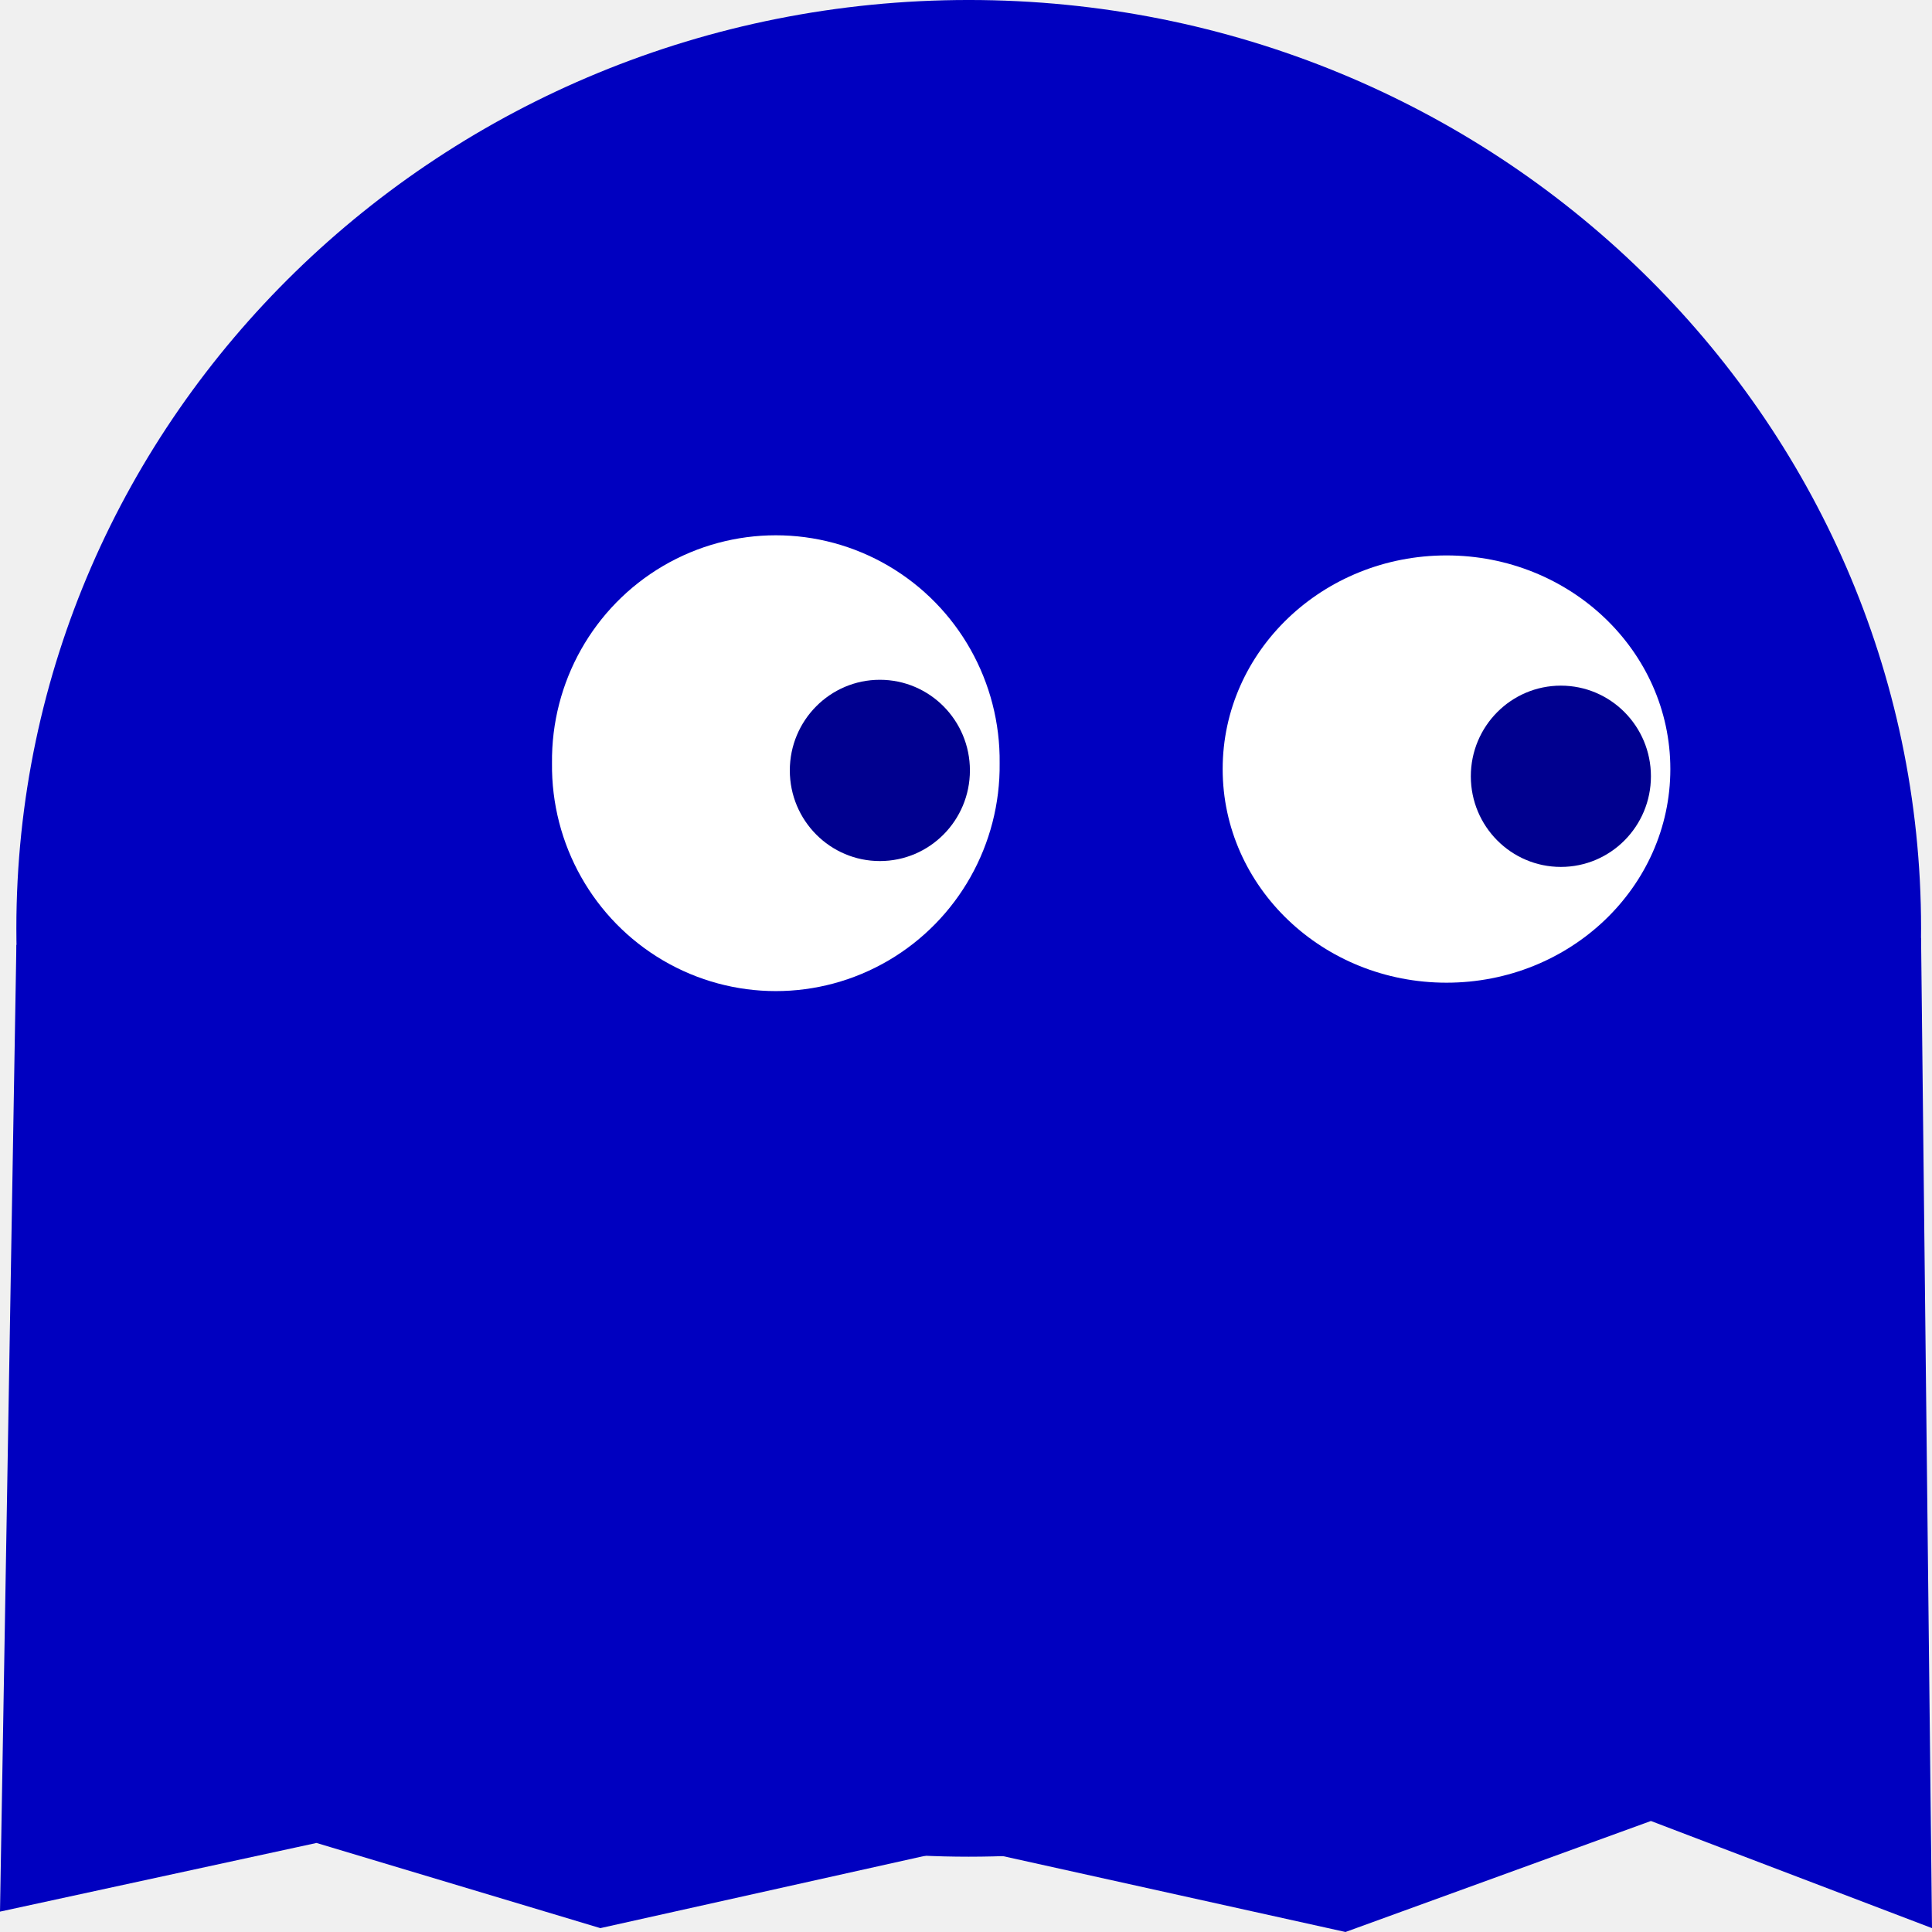
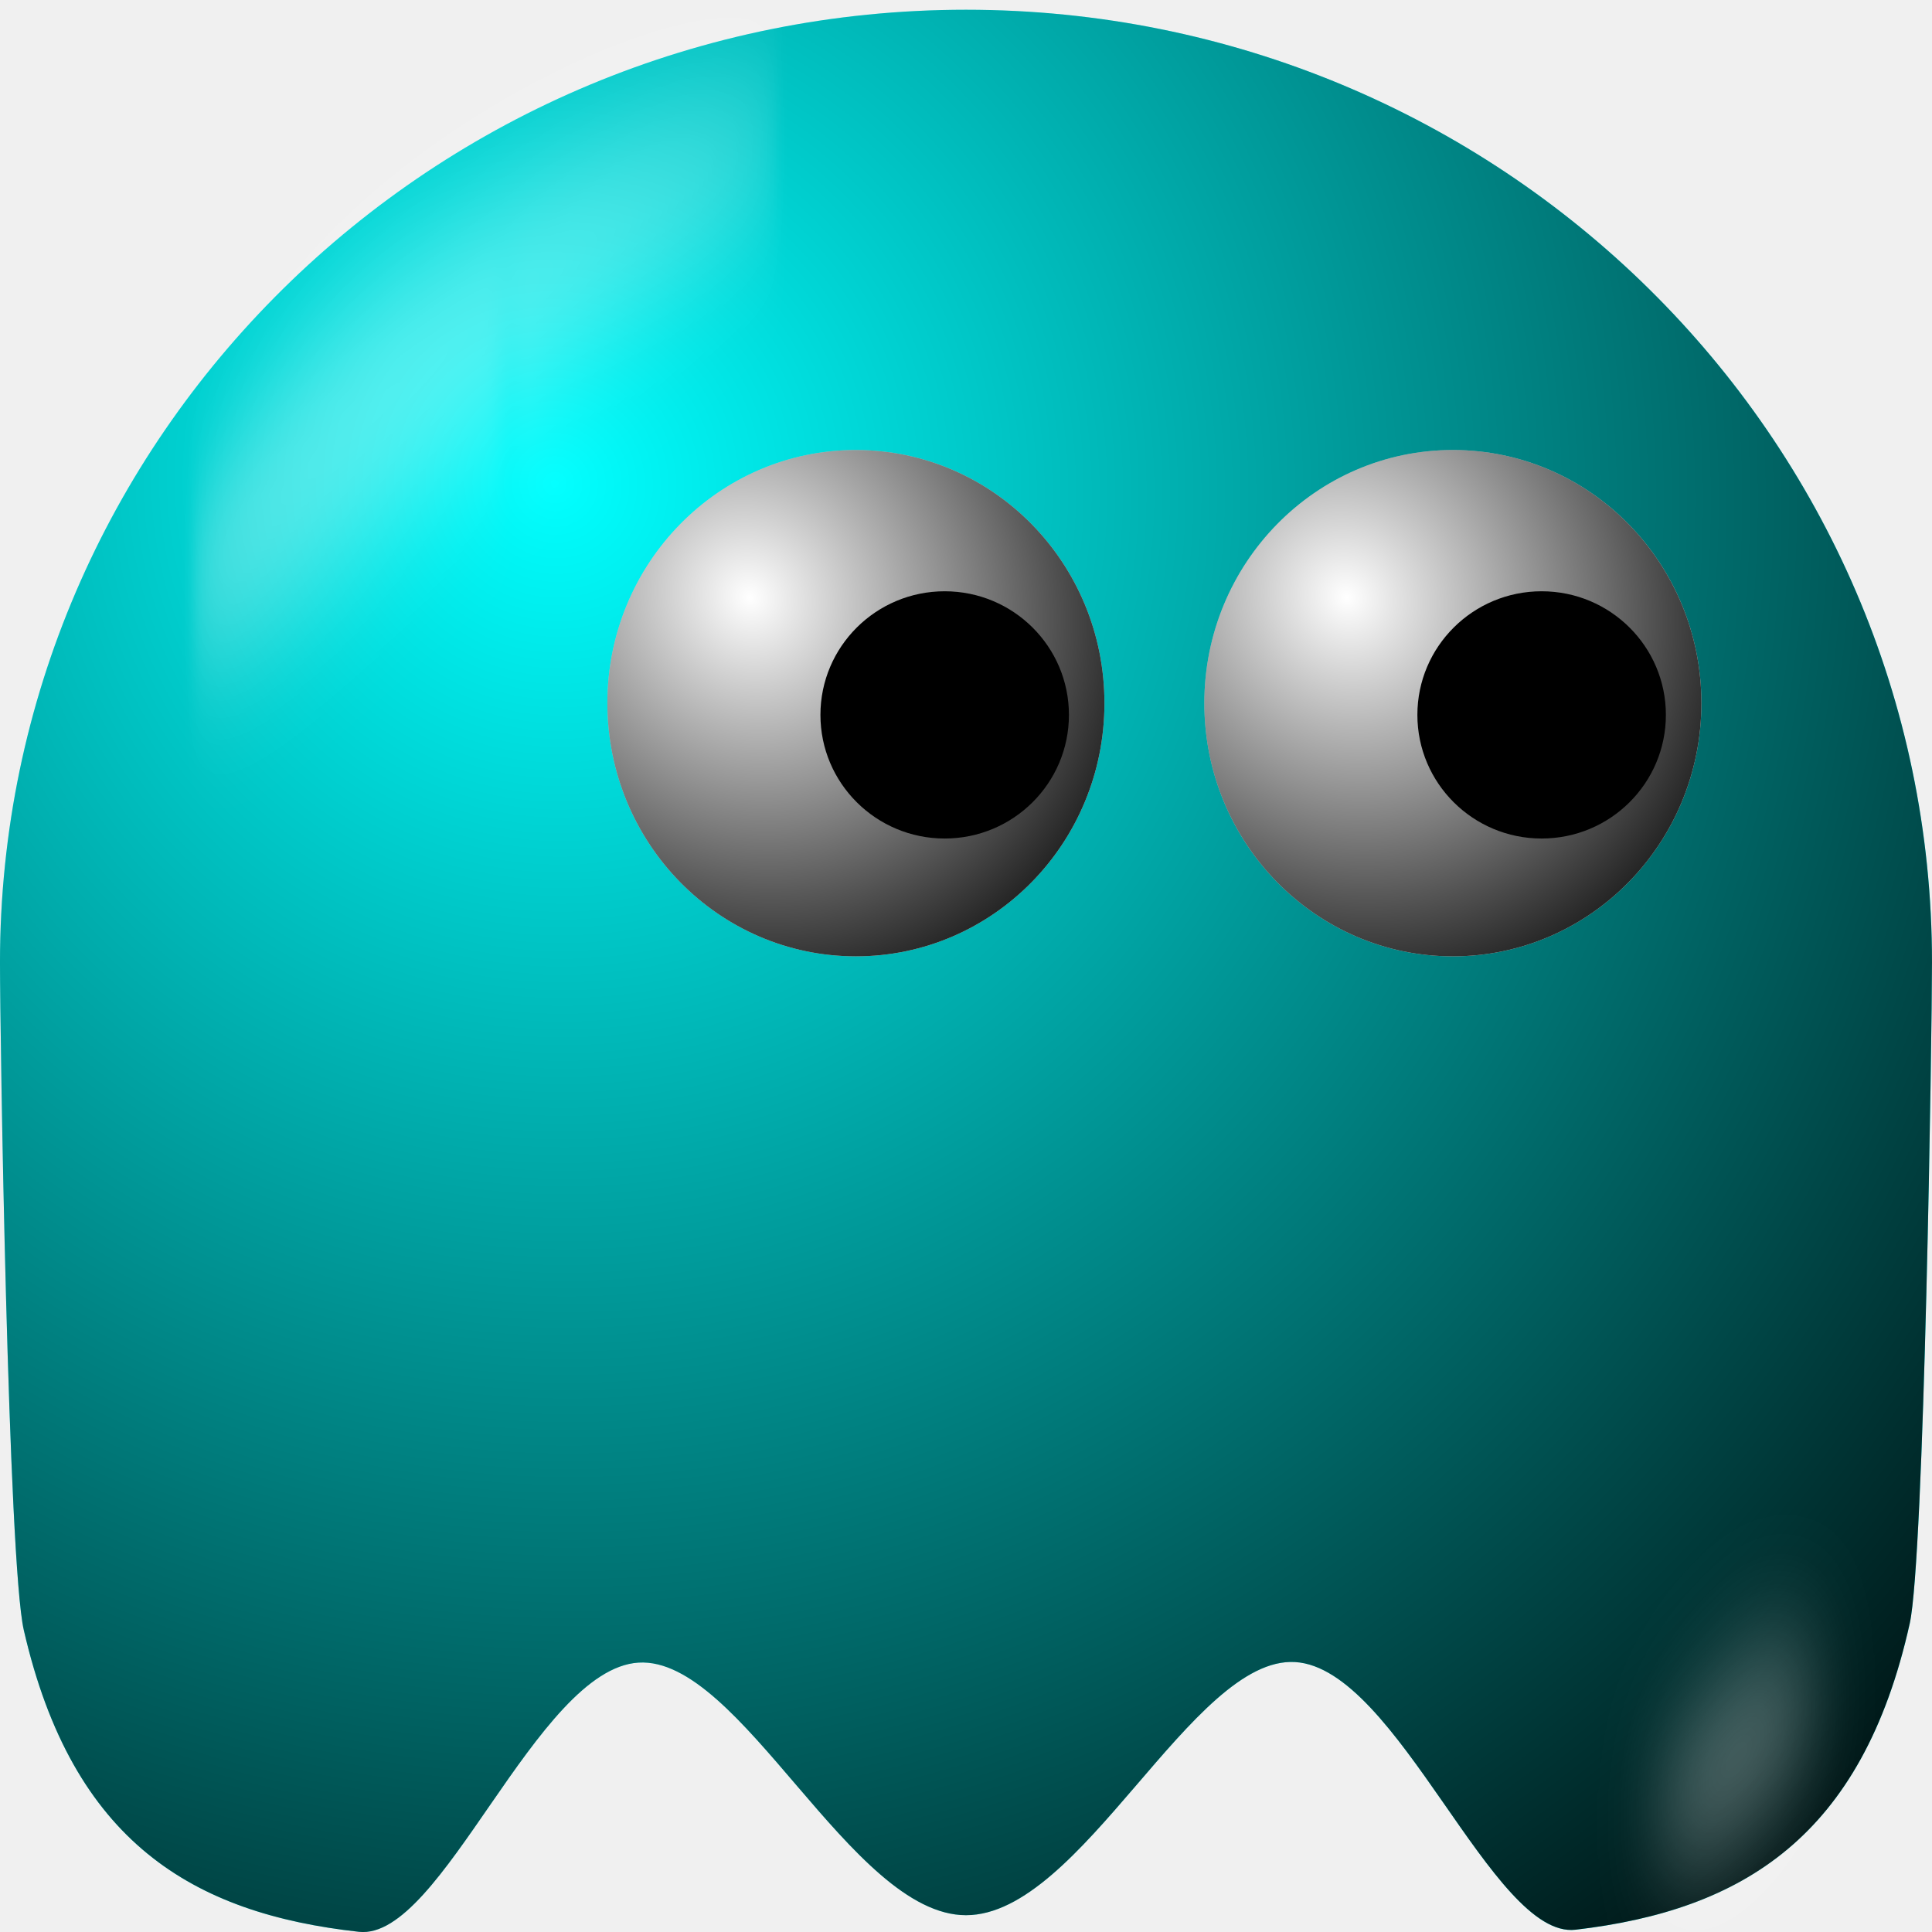
- <svg xmlns="http://www.w3.org/2000/svg" width="35" height="35" id="svg3258" version="1.0">
-   <defs id="defs3260" />
-   <g id="layer1" transform="translate(0,9.0912977e-2)">
+ <svg xmlns="http://www.w3.org/2000/svg" xmlns:xlink="http://www.w3.org/1999/xlink" width="35" height="35" id="svg2" version="1.0">
+   <defs id="defs4">
+     <linearGradient id="linearGradient20752">
+       <stop style="stop-color:#000000;stop-opacity:1;" offset="0" id="stop20754" />
+       <stop style="stop-color:#000000;stop-opacity:0;" offset="1" id="stop20756" />
+     </linearGradient>
+     <linearGradient id="linearGradient8040">
+       <stop id="stop8042" offset="0" style="stop-color:#000000;stop-opacity:0;" />
+       <stop id="stop8044" offset="0" style="stop-color:#000000;stop-opacity:0;" />
+     </linearGradient>
+     <linearGradient id="linearGradient5093">
+       <stop style="stop-color:#000000;stop-opacity:0;" offset="0" id="stop5095" />
+       <stop id="stop6080" offset="1" style="stop-color:#000000;stop-opacity:1;" />
+     </linearGradient>
+     <radialGradient xlink:href="#linearGradient5093" id="radialGradient20923" gradientUnits="userSpaceOnUse" gradientTransform="matrix(1.076303,1.786673,-1.757092,1.058482,877.1048,-647.7571)" cx="346.842" cy="513.857" fx="346.842" fy="513.857" r="17.512" />
+     <radialGradient xlink:href="#linearGradient5093" id="radialGradient31907" gradientUnits="userSpaceOnUse" gradientTransform="matrix(1.156474,1.465109,-1.393708,1.049541,641.6013,-498.3973)" cx="323.471" cy="496.65" fx="323.471" fy="496.65" r="2.475" />
+     <radialGradient xlink:href="#linearGradient5093" id="radialGradient31909" gradientUnits="userSpaceOnUse" gradientTransform="matrix(1.156474,1.465109,-1.393708,1.049541,641.6013,-498.3973)" cx="323.471" cy="496.65" fx="323.471" fy="496.65" r="2.475" />
+     <radialGradient xlink:href="#linearGradient20752" id="radialGradient31911" gradientUnits="userSpaceOnUse" gradientTransform="matrix(1,-8.6769666e-7,1.2365227e-7,0.1564631,-1.2000973e-4,466.6729)" cx="328.893" cy="553.233" fx="328.893" fy="553.233" r="12.993" />
+     <radialGradient xlink:href="#linearGradient5093" id="radialGradient31924" gradientUnits="userSpaceOnUse" gradientTransform="matrix(1.076303,1.786673,-1.757092,1.058482,871.6324,-1107.447)" cx="346.842" cy="513.857" fx="346.842" fy="513.857" r="17.512" />
+     <radialGradient xlink:href="#linearGradient5093" id="radialGradient34607" gradientUnits="userSpaceOnUse" gradientTransform="matrix(1.076303,1.786673,-1.757092,1.058482,871.6324,-1107.447)" cx="346.842" cy="513.857" fx="346.842" fy="513.857" r="17.512" />
+     <radialGradient xlink:href="#linearGradient5093" id="radialGradient34609" gradientUnits="userSpaceOnUse" gradientTransform="matrix(1.156474,1.465109,-1.393708,1.049541,641.6013,-498.3973)" cx="323.471" cy="496.65" fx="323.471" fy="496.65" r="2.475" />
+     <radialGradient xlink:href="#linearGradient5093" id="radialGradient34611" gradientUnits="userSpaceOnUse" gradientTransform="matrix(1.156474,1.465109,-1.393708,1.049541,641.6013,-498.3973)" cx="323.471" cy="496.65" fx="323.471" fy="496.65" r="2.475" />
+     <radialGradient xlink:href="#linearGradient20752" id="radialGradient34613" gradientUnits="userSpaceOnUse" gradientTransform="matrix(1,-8.6769666e-7,1.2365227e-7,0.1564631,-1.2000973e-4,466.6729)" cx="328.893" cy="553.233" fx="328.893" fy="553.233" r="12.993" />
+     <radialGradient xlink:href="#linearGradient5093" id="radialGradient34627" gradientUnits="userSpaceOnUse" gradientTransform="matrix(1.076303,1.786673,-1.757092,1.058482,867.6324,-1024.447)" cx="346.842" cy="513.857" fx="346.842" fy="513.857" r="17.512" />
+     <radialGradient xlink:href="#linearGradient5093" id="radialGradient35942" gradientUnits="userSpaceOnUse" gradientTransform="matrix(1.076303,1.786673,-1.757092,1.058482,867.6324,-1024.447)" cx="346.842" cy="513.857" fx="346.842" fy="513.857" r="17.512" />
+     <radialGradient xlink:href="#linearGradient5093" id="radialGradient35944" gradientUnits="userSpaceOnUse" gradientTransform="matrix(1.156474,1.465109,-1.393708,1.049541,641.6013,-498.3973)" cx="323.471" cy="496.65" fx="323.471" fy="496.65" r="2.475" />
+     <radialGradient xlink:href="#linearGradient5093" id="radialGradient35946" gradientUnits="userSpaceOnUse" gradientTransform="matrix(1.156474,1.465109,-1.393708,1.049541,641.6013,-498.3973)" cx="323.471" cy="496.65" fx="323.471" fy="496.65" r="2.475" />
+     <radialGradient xlink:href="#linearGradient20752" id="radialGradient35948" gradientUnits="userSpaceOnUse" gradientTransform="matrix(1,-8.6769666e-7,1.2365227e-7,0.1564631,-1.2000973e-4,466.6729)" cx="328.893" cy="553.233" fx="328.893" fy="553.233" r="12.993" />
+     <radialGradient xlink:href="#linearGradient5093" id="radialGradient35962" gradientUnits="userSpaceOnUse" gradientTransform="matrix(1.076303,1.786673,-1.757092,1.058482,867.6324,-1024.447)" cx="346.842" cy="513.857" fx="346.842" fy="513.857" r="17.512" />
+     <radialGradient xlink:href="#linearGradient5093" id="radialGradient35980" gradientUnits="userSpaceOnUse" gradientTransform="matrix(1.076303,1.786673,-1.757092,1.058482,867.6324,-1024.447)" cx="346.842" cy="513.857" fx="346.842" fy="513.857" r="17.512" />
+     <radialGradient xlink:href="#linearGradient5093" id="radialGradient35982" gradientUnits="userSpaceOnUse" gradientTransform="matrix(1.156474,1.465109,-1.393708,1.049541,641.6013,-498.3973)" cx="323.471" cy="496.65" fx="323.471" fy="496.65" r="2.475" />
+     <radialGradient xlink:href="#linearGradient5093" id="radialGradient35984" gradientUnits="userSpaceOnUse" gradientTransform="matrix(1.156474,1.465109,-1.393708,1.049541,641.6013,-498.3973)" cx="323.471" cy="496.65" fx="323.471" fy="496.65" r="2.475" />
+     <radialGradient xlink:href="#linearGradient20752" id="radialGradient35986" gradientUnits="userSpaceOnUse" gradientTransform="matrix(1,-8.6769666e-7,1.2365227e-7,0.1564631,-1.2000973e-4,466.6729)" cx="328.893" cy="553.233" fx="328.893" fy="553.233" r="12.993" />
+     <radialGradient xlink:href="#linearGradient5093" id="radialGradient2217" gradientUnits="userSpaceOnUse" gradientTransform="matrix(1.076303,1.786673,-1.757092,1.058482,891.4644,-1020.613)" cx="346.842" cy="513.857" fx="346.842" fy="513.857" r="17.512" />
+     <radialGradient xlink:href="#linearGradient5093" id="radialGradient2220" gradientUnits="userSpaceOnUse" gradientTransform="matrix(1.156474,1.465109,-1.393708,1.049541,641.6013,-498.3973)" cx="323.471" cy="496.65" fx="323.471" fy="496.65" r="2.475" />
+     <radialGradient xlink:href="#linearGradient5093" id="radialGradient2222" gradientUnits="userSpaceOnUse" gradientTransform="matrix(1.156474,1.465109,-1.393708,1.049541,641.6013,-498.3973)" cx="323.471" cy="496.65" fx="323.471" fy="496.65" r="2.475" />
+     <radialGradient xlink:href="#linearGradient20752" id="radialGradient2224" gradientUnits="userSpaceOnUse" gradientTransform="matrix(1,-8.6769666e-7,1.2365227e-7,0.1564631,-1.2000973e-4,466.6729)" cx="328.893" cy="553.233" fx="328.893" fy="553.233" r="12.993" />
+     <radialGradient xlink:href="#linearGradient5093" id="radialGradient2221" gradientUnits="userSpaceOnUse" gradientTransform="matrix(0.96424,1.588322,-1.574146,0.9409726,1104.057,-1306.018)" cx="346.842" cy="513.857" fx="346.842" fy="513.857" r="17.512" />
+     <filter x="-0.188" width="1.376" y="-0.213" height="1.427" id="filter3195">
+       <feGaussianBlur stdDeviation="1.007" id="feGaussianBlur3197" />
+     </filter>
+     <filter x="-0.676" width="2.353" y="-0.626" height="2.252" id="filter4168">
+       <feGaussianBlur stdDeviation="2.203" id="feGaussianBlur4170" />
+     </filter>
+     <radialGradient xlink:href="#linearGradient5093" id="radialGradient2223" gradientUnits="userSpaceOnUse" gradientTransform="matrix(0.96424,1.588322,-1.574146,0.9409726,1104.057,-1306.018)" cx="346.842" cy="513.857" fx="346.842" fy="513.857" r="17.512" />
+     <radialGradient xlink:href="#linearGradient5093" id="radialGradient2242" gradientUnits="userSpaceOnUse" gradientTransform="matrix(1.156474,1.465109,-1.393708,1.049541,641.6013,-498.3973)" cx="323.471" cy="496.65" fx="323.471" fy="496.65" r="2.475" />
+     <radialGradient xlink:href="#linearGradient5093" id="radialGradient2244" gradientUnits="userSpaceOnUse" gradientTransform="matrix(1.156474,1.465109,-1.393708,1.049541,641.6013,-498.3973)" cx="323.471" cy="496.65" fx="323.471" fy="496.65" r="2.475" />
+     <radialGradient xlink:href="#linearGradient5093" id="radialGradient2225" gradientUnits="userSpaceOnUse" gradientTransform="matrix(1.079402,1.782789,-1.762151,1.056181,1161.795,-1435.372)" cx="346.842" cy="513.857" fx="346.842" fy="513.857" r="17.512" />
+     <radialGradient xlink:href="#linearGradient5093" id="radialGradient3257" gradientUnits="userSpaceOnUse" gradientTransform="matrix(1.079402,1.782789,-1.762151,1.056181,1200.155,-1436.079)" cx="346.842" cy="513.857" fx="346.842" fy="513.857" r="17.512" />
+     <radialGradient xlink:href="#linearGradient5093" id="radialGradient3270" gradientUnits="userSpaceOnUse" gradientTransform="matrix(1.156474,1.465109,-1.393708,1.049541,641.6013,-498.3973)" cx="323.471" cy="496.65" fx="323.471" fy="496.65" r="2.475" />
+     <radialGradient xlink:href="#linearGradient5093" id="radialGradient3272" gradientUnits="userSpaceOnUse" gradientTransform="matrix(1.156474,1.465109,-1.393708,1.049541,641.6013,-498.3973)" cx="323.471" cy="496.65" fx="323.471" fy="496.65" r="2.475" />
+     <radialGradient xlink:href="#linearGradient5093" id="radialGradient4273" gradientUnits="userSpaceOnUse" gradientTransform="matrix(1.156474,1.465109,-1.393708,1.049541,641.6013,-498.3973)" cx="323.471" cy="496.65" fx="323.471" fy="496.65" r="2.475" />
+     <radialGradient xlink:href="#linearGradient5093" id="radialGradient4275" gradientUnits="userSpaceOnUse" gradientTransform="matrix(1.156474,1.465109,-1.393708,1.049541,641.6013,-498.3973)" cx="323.471" cy="496.65" fx="323.471" fy="496.65" r="2.475" />
+     <radialGradient xlink:href="#linearGradient5093" id="radialGradient4284" gradientUnits="userSpaceOnUse" gradientTransform="matrix(1.079402,1.782789,-1.762151,1.056181,1241.875,-1436.786)" cx="346.842" cy="513.857" fx="346.842" fy="513.857" r="17.512" />
+   </defs>
+   <g id="layer1" transform="translate(-620.6282,283.0697)">
    <g id="ghost_hunter">
-       <path transform="matrix(0.5437853,0,0,0.5473304,0,-0.1904275)" d="M 64 30.909 A 31.727 30.727 0 1 1  0.545,30.909 A 31.727 30.727 0 1 1  64 30.909 z" id="path3268" style="color:#000000;fill:#0000c0;fill-opacity:1;fill-rule:evenodd;stroke:none;stroke-width:1px;stroke-linecap:butt;stroke-linejoin:miter;marker:none;marker-start:none;marker-mid:none;marker-end:none;stroke-miterlimit:4;stroke-dasharray:none;stroke-dashoffset:0;stroke-opacity:1;visibility:visible;display:inline;overflow:visible;enable-background:accumulate" />
-       <path id="path3272" d="M 0.297,17.026 L 0,34.54 L 5.734,33.296 L 10.876,34.839 L 17.449,33.375 L 24.375,34.909 L 29.908,32.898 L 35,34.839 L 34.802,16.901 L 0.297,17.026 z " style="fill:#0000c0;fill-opacity:1;fill-rule:nonzero;stroke:none;stroke-width:1px;stroke-linecap:round;stroke-linejoin:round;stroke-opacity:1" />
-       <path style="color:#000000;fill:#ffffff;fill-opacity:1;fill-rule:evenodd;stroke:none;stroke-width:1px;stroke-linecap:butt;stroke-linejoin:miter;marker:none;marker-start:none;marker-mid:none;marker-end:none;stroke-miterlimit:4;stroke-dasharray:none;stroke-dashoffset:0;stroke-opacity:1;visibility:visible;display:inline;overflow:visible;enable-background:accumulate" id="path7154" d="M 32.655 32.63 A 7.457 7.457 0 1 1  17.742,32.63 A 7.457 7.457 0 1 1  32.655 32.63 z" transform="matrix(0.5437853,0,0,0.5473304,0.3521868,-4.124298)" />
-       <path style="color:#000000;fill:#00008f;fill-opacity:1;fill-rule:evenodd;stroke:none;stroke-width:1px;stroke-linecap:butt;stroke-linejoin:miter;marker:none;marker-start:none;marker-mid:none;marker-end:none;stroke-miterlimit:4;stroke-dasharray:none;stroke-dashoffset:0;stroke-opacity:1;visibility:visible;display:inline;overflow:visible;enable-background:accumulate" id="path7158" d="M 31.541 33.916 A 3 3 0 1 1  25.541,33.916 A 3 3 0 1 1  31.541 33.916 z" transform="matrix(0.5437853,0,0,0.5473304,0.4194702,-4.697239)" />
-       <path style="color:#000000;fill:#ffffff;fill-opacity:1;fill-rule:evenodd;stroke:none;stroke-width:1px;stroke-linecap:butt;stroke-linejoin:miter;marker:none;marker-start:none;marker-mid:none;marker-end:none;stroke-miterlimit:4;stroke-dasharray:none;stroke-dashoffset:0;stroke-opacity:1;visibility:visible;display:inline;overflow:visible;enable-background:accumulate" id="path7156" d="M 55.283 33.273 A 7.457 7.071 0 1 1  40.369,33.273 A 7.457 7.071 0 1 1  55.283 33.273 z" transform="matrix(0.5437853,0,0,0.5473304,0.1977401,-4.370041)" />
-       <path style="color:#000000;fill:#00008f;fill-opacity:1;fill-rule:evenodd;stroke:none;stroke-width:1px;stroke-linecap:butt;stroke-linejoin:miter;marker:none;marker-start:none;marker-mid:none;marker-end:none;stroke-miterlimit:4;stroke-dasharray:none;stroke-dashoffset:0;stroke-opacity:1;visibility:visible;display:inline;overflow:visible;enable-background:accumulate" id="path7160" d="M 53.783 34.816 A 3 3 0 1 1  47.783,34.816 A 3 3 0 1 1  53.783 34.816 z" transform="matrix(0.5437853,0,0,0.5473304,0.6617198,-5.083718)" />
+       <path id="path2160" d="M 655.628,-265.634 C 655.628,-264.364 655.489,-254.853 655.225,-253.661 C 654.795,-251.723 654.035,-250.424 653.005,-249.565 C 651.976,-248.706 650.678,-248.287 649.171,-248.111 C 647.665,-247.935 645.951,-252.85 644.09,-252.96 C 642.229,-253.07 640.221,-248.375 638.128,-248.375 C 636.046,-248.375 634.048,-253.067 632.195,-252.95 C 630.342,-252.834 628.634,-247.909 627.131,-248.074 C 625.629,-248.239 624.331,-248.644 623.299,-249.489 C 622.266,-250.334 621.5,-251.619 621.059,-253.541 C 620.777,-254.77 620.628,-264.322 620.628,-265.634 C 620.628,-275.161 628.468,-282.893 638.128,-282.893 C 647.788,-282.893 655.628,-275.161 655.628,-265.634 z " style="fill:#00ffff;fill-opacity:1;fill-rule:evenodd;stroke:none;stroke-width:0.101px;stroke-linecap:butt;stroke-linejoin:miter;stroke-opacity:1" />
+       <path style="fill:url(#radialGradient2225);fill-opacity:1;fill-rule:evenodd;stroke:none;stroke-width:0.101px;stroke-linecap:butt;stroke-linejoin:miter;stroke-opacity:1" d="M 655.628,-265.634 C 655.628,-264.364 655.489,-254.852 655.225,-253.66 C 654.795,-251.723 654.035,-250.423 653.005,-249.564 C 651.976,-248.706 650.678,-248.287 649.171,-248.111 C 647.665,-247.934 645.951,-252.85 644.09,-252.96 C 642.229,-253.07 640.221,-248.374 638.128,-248.374 C 636.046,-248.374 634.048,-253.066 632.195,-252.95 C 630.342,-252.833 628.634,-247.908 627.131,-248.073 C 625.629,-248.239 624.331,-248.644 623.299,-249.489 C 622.266,-250.334 621.5,-251.618 621.059,-253.541 C 620.777,-254.77 620.628,-264.321 620.628,-265.634 C 620.628,-275.161 628.468,-282.893 638.128,-282.893 C 647.788,-282.893 655.628,-275.161 655.628,-265.634 z " id="path9017" />
+       <g transform="matrix(1.212785,0,0,1.206673,195.1293,-896.7339)" id="g13002">
+         <path style="fill:#ffffff;fill-opacity:1;fill-rule:evenodd" id="path13004" d="M 327.037 497.814 A 2.475 2.475 0 1 1  322.087,497.814 A 2.475 2.475 0 1 1  327.037 497.814 z" transform="matrix(1.5,0,0,1.535714,-123.2134,-245.3843)" />
+         <path transform="matrix(1.5,0,0,1.535714,-123.2134,-245.3843)" d="M 327.037 497.814 A 2.475 2.475 0 1 1  322.087,497.814 A 2.475 2.475 0 1 1  327.037 497.814 z" id="path13006" style="fill:url(#radialGradient2242);fill-opacity:1;fill-rule:evenodd" />
+         <path style="fill:#000000;fill-opacity:1;fill-rule:evenodd" id="path13008" d="M 301.581 500.023 A 1.856 1.856 0 1 1  297.869,500.023 A 1.856 1.856 0 1 1  301.581 500.023 z" transform="translate(65.2306,19.26866)" />
+       </g>
+       <path id="path13012" d="M 300.708,507.311 C 300.708,511.117 300.969,514.077 299.99,514.077 C 299.011,514.077 297.44,511.601 297.44,507.795 C 297.44,503.989 299.011,500.289 299.99,500.289 C 300.968,500.289 300.609,502.94 300.61,506.742 L 299.99,507.183 L 300.708,507.311 z " style="opacity:0.35;fill:#ffffff;fill-opacity:1;fill-rule:evenodd;filter:url(#filter3195)" transform="matrix(0.6635901,0.7481522,-0.7519415,0.6602459,811.7685,-835.5442)" />
+       <g id="g15370" transform="matrix(1.212785,0,0,1.206673,205.9437,-896.7339)">
+         <path transform="matrix(1.5,0,0,1.535714,-123.2134,-245.3843)" d="M 327.037 497.814 A 2.475 2.475 0 1 1  322.087,497.814 A 2.475 2.475 0 1 1  327.037 497.814 z" id="path15372" style="fill:#ffffff;fill-opacity:1;fill-rule:evenodd" />
+         <path style="fill:url(#radialGradient2244);fill-opacity:1;fill-rule:evenodd" id="path15374" d="M 327.037 497.814 A 2.475 2.475 0 1 1  322.087,497.814 A 2.475 2.475 0 1 1  327.037 497.814 z" transform="matrix(1.5,0,0,1.535714,-123.2134,-245.3843)" />
+         <path transform="translate(65.2306,19.26866)" d="M 301.581 500.023 A 1.856 1.856 0 1 1  297.869,500.023 A 1.856 1.856 0 1 1  301.581 500.023 z" id="path15376" style="fill:#000000;fill-opacity:1;fill-rule:evenodd" />
+       </g>
+       <path transform="matrix(0.5303224,-5.6527163e-2,-0.2860941,0.587971,481.8442,-274.9379)" d="M 363.625 75.05 A 2.125 3.312 0 1 1  359.375,75.05 A 2.125 3.312 0 1 1  363.625 75.05 z" id="path31929" style="opacity:0.35;fill:#ffffff;fill-opacity:1;fill-rule:evenodd;stroke:none;stroke-opacity:1;filter:url(#filter4168)" />
    </g>
-     <g id="ghost_prey" transform="matrix(0.5437853,0,0,0.5473304,40,-0.1904261)">
-       <path d="M 64 30.909 A 31.727 30.727 0 1 1  0.545,30.909 A 31.727 30.727 0 1 1  64 30.909 z" id="path11044" style="opacity:1;color:#000000;fill:#0000ff;fill-opacity:1;fill-rule:evenodd;stroke:none;stroke-width:1px;stroke-linecap:butt;stroke-linejoin:miter;marker:none;marker-start:none;marker-mid:none;marker-end:none;stroke-miterlimit:4;stroke-dasharray:none;stroke-dashoffset:0;stroke-opacity:1;visibility:visible;display:inline;overflow:visible;enable-background:accumulate" />
-       <path id="path11050" d="M 0.545,31.455 L 0,63.455 L 10.545,61.182 L 20,64 L 32.088,61.326 L 44.825,64.129 L 55,60.455 L 64.364,64 L 63.955,31.364 L 0.545,31.455 z " style="fill:#0000ff;fill-opacity:0.941;fill-rule:evenodd;stroke:none;stroke-width:1px;stroke-linecap:butt;stroke-linejoin:miter;stroke-opacity:1" />
-       <path style="opacity:1;color:#000000;fill:#ffffff;fill-opacity:1;fill-rule:evenodd;stroke:none;stroke-width:1px;stroke-linecap:butt;stroke-linejoin:miter;marker:none;marker-start:none;marker-mid:none;marker-end:none;stroke-miterlimit:4;stroke-dasharray:none;stroke-dashoffset:0;stroke-opacity:1;visibility:visible;display:inline;overflow:visible;enable-background:accumulate" id="path11046" d="M 32.655 32.63 A 7.457 7.457 0 1 1  17.742,32.63 A 7.457 7.457 0 1 1  32.655 32.63 z" transform="matrix(0.5862069,0,0,0.8317697,8.990783,-3.978082)" />
-       <path style="opacity:1;color:#000000;fill:#ffffff;fill-opacity:1;fill-rule:evenodd;stroke:none;stroke-width:1px;stroke-linecap:butt;stroke-linejoin:miter;marker:none;marker-start:none;marker-mid:none;marker-end:none;stroke-miterlimit:4;stroke-dasharray:none;stroke-dashoffset:0;stroke-opacity:1;visibility:visible;display:inline;overflow:visible;enable-background:accumulate" id="path11052" d="M 55.283 33.273 A 7.457 7.071 0 1 1  40.369,33.273 A 7.457 7.071 0 1 1  55.283 33.273 z" transform="matrix(0.5689655,0,0,0.9665031,13.78985,-8.856262)" />
-       <path style="fill:none;fill-rule:evenodd;stroke:#ffffff;stroke-width:1.531;stroke-linecap:round;stroke-linejoin:round;stroke-miterlimit:4;stroke-dasharray:none;stroke-opacity:1" d="M 10.956,51.237 L 20.273,41.995 L 26.986,49.768 L 34.035,42.118 L 40.979,49.732 L 47.482,42.118 L 56.703,51.389" id="path12996" />
+     <g id="ghost_prey">
+       <path style="fill:#0000ff;fill-opacity:1;fill-rule:evenodd;stroke:none;stroke-width:0.101px;stroke-linecap:butt;stroke-linejoin:miter;stroke-opacity:1" d="M 693.989,-266.341 C 693.989,-265.071 693.849,-255.56 693.585,-254.368 C 693.155,-252.43 692.395,-251.131 691.366,-250.272 C 690.337,-249.413 689.038,-248.994 687.532,-248.818 C 686.026,-248.642 684.311,-253.557 682.45,-253.667 C 680.589,-253.777 678.582,-249.082 676.489,-249.082 C 674.406,-249.082 672.409,-253.774 670.556,-253.657 C 668.703,-253.541 666.995,-248.616 665.492,-248.781 C 663.989,-248.946 662.691,-249.352 661.659,-250.196 C 660.627,-251.041 659.86,-252.326 659.419,-254.248 C 659.137,-255.477 658.989,-265.029 658.989,-266.341 C 658.989,-275.868 666.829,-283.6 676.489,-283.6 C 686.149,-283.6 693.989,-275.868 693.989,-266.341 z " id="path3216" />
+       <path id="path3218" d="M 693.989,-266.341 C 693.989,-265.071 693.849,-255.56 693.585,-254.367 C 693.155,-252.43 692.395,-251.13 691.366,-250.272 C 690.337,-249.413 689.038,-248.994 687.532,-248.818 C 686.026,-248.641 684.311,-253.557 682.45,-253.667 C 680.589,-253.777 678.582,-249.081 676.489,-249.081 C 674.406,-249.081 672.409,-253.773 670.556,-253.657 C 668.703,-253.54 666.995,-248.615 665.492,-248.781 C 663.989,-248.946 662.691,-249.351 661.659,-250.196 C 660.627,-251.041 659.86,-252.325 659.419,-254.248 C 659.137,-255.477 658.989,-265.028 658.989,-266.341 C 658.989,-275.868 666.829,-283.6 676.489,-283.6 C 686.149,-283.6 693.989,-275.868 693.989,-266.341 z " style="fill:url(#radialGradient3257);fill-opacity:1;fill-rule:evenodd;stroke:none;stroke-width:0.101px;stroke-linecap:butt;stroke-linejoin:miter;stroke-opacity:1" />
+       <path style="fill:#ffffff;fill-opacity:1;fill-rule:evenodd" id="path3222" d="M 327.037 497.814 A 2.475 2.475 0 1 1  322.087,497.814 A 2.475 2.475 0 1 1  327.037 497.814 z" transform="matrix(1.819177,0,0,1.853105,80.64435,-1193.54)" />
+       <path transform="matrix(1.819177,0,0,1.853105,80.64435,-1193.54)" d="M 327.037 497.814 A 2.475 2.475 0 1 1  322.087,497.814 A 2.475 2.475 0 1 1  327.037 497.814 z" id="path3224" style="fill:url(#radialGradient3270);fill-opacity:1;fill-rule:evenodd" />
+       <path transform="matrix(0.6635901,0.7481522,-0.7519415,0.6602459,850.129,-836.2513)" style="opacity:0.35;fill:#ffffff;fill-opacity:1;fill-rule:evenodd;filter:url(#filter3195)" d="M 300.708,507.311 C 300.708,511.117 300.969,514.077 299.99,514.077 C 299.011,514.077 297.44,511.601 297.44,507.795 C 297.44,503.989 299.011,500.289 299.99,500.289 C 300.968,500.289 300.609,502.94 300.61,506.742 L 299.99,507.183 L 300.708,507.311 z " id="path3228" />
+       <path transform="matrix(1.819177,0,0,1.853105,92.87299,-1193.54)" d="M 327.037 497.814 A 2.475 2.475 0 1 1  322.087,497.814 A 2.475 2.475 0 1 1  327.037 497.814 z" id="path3232" style="fill:#ffffff;fill-opacity:1;fill-rule:evenodd" />
+       <path style="fill:url(#radialGradient3272);fill-opacity:1;fill-rule:evenodd" id="path3234" d="M 327.037 497.814 A 2.475 2.475 0 1 1  322.087,497.814 A 2.475 2.475 0 1 1  327.037 497.814 z" transform="matrix(1.819177,0,0,1.853105,92.87299,-1193.54)" />
+       <path style="opacity:0.35;fill:#ffffff;fill-opacity:1;fill-rule:evenodd;stroke:none;stroke-opacity:1;filter:url(#filter4168)" id="path3238" d="M 363.625 75.05 A 2.125 3.312 0 1 1  359.375,75.05 A 2.125 3.312 0 1 1  363.625 75.05 z" transform="matrix(0.5303224,-5.6527163e-2,-0.2860941,0.587971,520.2047,-275.6451)" />
    </g>
-     <g id="ghost_dead" transform="matrix(0.5437853,0,0,0.4709158,41.15113,4.099184)">
-       <g transform="translate(145,1.299354)" id="g14936">
-         <path style="opacity:1;color:#000000;fill:#ffffff;fill-opacity:1;fill-rule:evenodd;stroke:none;stroke-width:1px;stroke-linecap:butt;stroke-linejoin:miter;marker:none;marker-start:none;marker-mid:none;marker-end:none;stroke-miterlimit:4;stroke-dasharray:none;stroke-dashoffset:0;stroke-opacity:1;visibility:visible;display:inline;overflow:visible;enable-background:accumulate" id="path14938" d="M 64 30.909 A 31.727 30.727 0 1 1  0.545,30.909 A 31.727 30.727 0 1 1  64 30.909 z" />
-         <path style="fill:#ffffff;fill-opacity:1;fill-rule:nonzero;stroke:none;stroke-width:1px;stroke-linecap:round;stroke-linejoin:round;stroke-opacity:1" d="M 0.545,31.455 L 0,63.455 L 10.545,61.182 L 20,64 L 32.088,61.326 L 44.825,64.129 L 55,60.455 L 64.364,64 L 64,31.227 L 0.545,31.455 z " id="path14940" />
-         <path transform="matrix(1.014796,-0.4514677,0.4144321,1.105483,-151.8144,73.82956)" d="M 162.545,29.091 C 161.548,29.326 160.705,26.478 159.76,26.082 C 158.815,25.685 156.193,27.079 155.661,26.203 C 155.129,25.326 157.577,23.645 157.662,22.624 C 157.747,21.602 155.611,19.539 156.281,18.763 C 156.95,17.986 159.305,19.795 160.303,19.56 C 161.301,19.325 162.602,16.656 163.548,17.053 C 164.493,17.45 163.501,20.248 164.033,21.125 C 164.564,22.001 167.505,22.414 167.42,23.436 C 167.335,24.458 164.366,24.379 163.697,25.155 C 163.028,25.932 163.543,28.856 162.545,29.091 z " id="path17861" style="opacity:1;fill:#ffffff;fill-opacity:1;fill-rule:nonzero;stroke:#fff300;stroke-width:2;stroke-linecap:round;stroke-linejoin:round;stroke-miterlimit:4;stroke-dasharray:none;stroke-dashoffset:0;stroke-opacity:1" />
-         <path transform="translate(-138.1111,4.443306)" d="M 184.364,28.364 C 183.307,29.185 180.758,26.265 179.42,26.308 C 178.082,26.352 175.729,29.433 174.621,28.683 C 173.513,27.932 175.503,24.604 175.048,23.346 C 174.593,22.087 170.935,20.801 171.307,19.515 C 171.679,18.229 175.458,19.094 176.515,18.272 C 177.571,17.45 177.664,13.574 179.001,13.53 C 180.339,13.487 180.685,17.348 181.793,18.099 C 182.901,18.85 186.616,17.74 187.071,18.999 C 187.526,20.258 183.96,21.78 183.589,23.066 C 183.217,24.352 185.42,27.542 184.364,28.364 z " id="path17863" style="opacity:1;fill:#ffffff;fill-opacity:1;fill-rule:nonzero;stroke:#fff300;stroke-width:2;stroke-linecap:round;stroke-linejoin:round;stroke-miterlimit:4;stroke-dasharray:none;stroke-dashoffset:0;stroke-opacity:1" />
-       </g>
-       <path transform="matrix(0.7582182,0,0,0.9130637,41.27495,-0.522018)" d="M 212.903 -1.568 A 33.684 6.428 0 1 1  145.535,-1.568 A 33.684 6.428 0 1 1  212.903 -1.568 z" id="path14950" style="opacity:1;color:#000000;fill:none;fill-opacity:1;fill-rule:evenodd;stroke:#fff300;stroke-width:2.404;stroke-linecap:round;stroke-linejoin:round;marker:none;marker-start:none;marker-mid:none;marker-end:none;stroke-miterlimit:4;stroke-dasharray:none;stroke-dashoffset:0;stroke-opacity:1;visibility:visible;display:inline;overflow:visible;enable-background:accumulate" />
-     </g>
-     <g id="ghost_prey_white" transform="matrix(0.5437853,0,0,0.5473304,80,-0.1904261)">
-       <path d="M 64 30.909 A 31.727 30.727 0 1 1  0.545,30.909 A 31.727 30.727 0 1 1  64 30.909 z" id="path17893" style="opacity:1;color:#000000;fill:#ffffff;fill-opacity:1;fill-rule:evenodd;stroke:none;stroke-width:1px;stroke-linecap:butt;stroke-linejoin:miter;marker:none;marker-start:none;marker-mid:none;marker-end:none;stroke-miterlimit:4;stroke-dasharray:none;stroke-dashoffset:0;stroke-opacity:1;visibility:visible;display:inline;overflow:visible;enable-background:accumulate" />
-       <path id="path17895" d="M 0.545,31.455 L 0,63.455 L 10.545,61.182 L 20,64 L 32.088,61.326 L 44.825,64.129 L 55,60.455 L 64.364,64 L 63.955,31.364 L 0.545,31.455 z " style="fill:#ffffff;fill-opacity:0.941;fill-rule:evenodd;stroke:none;stroke-width:1px;stroke-linecap:butt;stroke-linejoin:miter;stroke-opacity:1" />
-       <path style="opacity:1;color:#000000;fill:#ff0000;fill-opacity:1;fill-rule:evenodd;stroke:none;stroke-width:1px;stroke-linecap:butt;stroke-linejoin:miter;marker:none;marker-start:none;marker-mid:none;marker-end:none;stroke-miterlimit:4;stroke-dasharray:none;stroke-dashoffset:0;stroke-opacity:1;visibility:visible;display:inline;overflow:visible;enable-background:accumulate" id="path17897" d="M 32.655 32.63 A 7.457 7.457 0 1 1  17.742,32.63 A 7.457 7.457 0 1 1  32.655 32.63 z" transform="matrix(0.5862069,0,0,0.862069,9.762172,-4.935558)" />
-       <path style="opacity:1;color:#000000;fill:#ff0000;fill-opacity:1;fill-rule:evenodd;stroke:none;stroke-width:1px;stroke-linecap:butt;stroke-linejoin:miter;marker:none;marker-start:none;marker-mid:none;marker-end:none;stroke-miterlimit:4;stroke-dasharray:none;stroke-dashoffset:0;stroke-opacity:1;visibility:visible;display:inline;overflow:visible;enable-background:accumulate" id="path17899" d="M 55.283 33.273 A 7.457 7.071 0 1 1  40.369,33.273 A 7.457 7.071 0 1 1  55.283 33.273 z" transform="matrix(0.5689655,0,0,0.9665031,13.78985,-8.856262)" />
-       <path style="fill:none;fill-rule:evenodd;stroke:#ff0000;stroke-width:1.531;stroke-linecap:round;stroke-linejoin:round;stroke-miterlimit:4;stroke-dasharray:none;stroke-opacity:1" d="M 10.956,51.237 L 20.273,41.995 L 26.986,49.768 L 34.035,42.118 L 40.979,49.732 L 47.482,42.118 L 56.703,51.389" id="path17901" />
+     <g id="ghost_prey_white">
+       <path id="path4255" d="M 735.708,-267.048 C 735.708,-265.778 735.569,-256.267 735.304,-255.075 C 734.875,-253.137 734.115,-251.838 733.085,-250.979 C 732.056,-250.12 730.758,-249.702 729.251,-249.525 C 727.745,-249.349 726.031,-254.265 724.17,-254.375 C 722.309,-254.485 720.301,-249.789 718.208,-249.789 C 716.126,-249.789 714.128,-254.481 712.275,-254.364 C 710.422,-254.248 708.714,-249.323 707.211,-249.488 C 705.708,-249.653 704.411,-250.059 703.379,-250.904 C 702.346,-251.748 701.58,-253.033 701.139,-254.956 C 700.857,-256.184 700.708,-265.736 700.708,-267.048 C 700.708,-276.575 708.548,-284.308 718.208,-284.308 C 727.868,-284.308 735.708,-276.575 735.708,-267.048 z " style="fill:#ffffff;fill-opacity:1;fill-rule:evenodd;stroke:none;stroke-width:0.101px;stroke-linecap:butt;stroke-linejoin:miter;stroke-opacity:1" />
+       <path style="fill:url(#radialGradient4284);fill-opacity:1;fill-rule:evenodd;stroke:none;stroke-width:0.101px;stroke-linecap:butt;stroke-linejoin:miter;stroke-opacity:1" d="M 735.708,-267.048 C 735.708,-265.778 735.569,-256.267 735.304,-255.075 C 734.875,-253.137 734.115,-251.838 733.085,-250.979 C 732.056,-250.12 730.758,-249.701 729.251,-249.525 C 727.745,-249.349 726.031,-254.264 724.17,-254.374 C 722.309,-254.484 720.301,-249.789 718.208,-249.789 C 716.126,-249.789 714.128,-254.481 712.275,-254.364 C 710.422,-254.248 708.714,-249.323 707.211,-249.488 C 705.709,-249.653 704.411,-250.058 703.379,-250.903 C 702.346,-251.748 701.58,-253.033 701.139,-254.955 C 700.857,-256.184 700.708,-265.736 700.708,-267.048 C 700.708,-276.575 708.548,-284.307 718.208,-284.307 C 727.868,-284.307 735.708,-276.575 735.708,-267.048 z " id="path4257" />
+       <path transform="matrix(1.819177,0,0,1.853105,122.3637,-1194.247)" d="M 327.037 497.814 A 2.475 2.475 0 1 1  322.087,497.814 A 2.475 2.475 0 1 1  327.037 497.814 z" id="path4259" style="fill:#ff0000;fill-opacity:1;fill-rule:evenodd" />
+       <path style="fill:url(#radialGradient4273);fill-opacity:1;fill-rule:evenodd" id="path4261" d="M 327.037 497.814 A 2.475 2.475 0 1 1  322.087,497.814 A 2.475 2.475 0 1 1  327.037 497.814 z" transform="matrix(1.819177,0,0,1.853105,122.3637,-1194.247)" />
+       <path id="path4263" d="M 300.708,507.311 C 300.708,511.117 300.969,514.077 299.99,514.077 C 299.011,514.077 297.44,511.601 297.44,507.795 C 297.44,503.989 299.011,500.289 299.99,500.289 C 300.968,500.289 300.609,502.94 300.61,506.742 L 299.99,507.183 L 300.708,507.311 z " style="opacity:0.35;fill:#ffffff;fill-opacity:1;fill-rule:evenodd;filter:url(#filter3195)" transform="matrix(0.6635901,0.7481522,-0.7519415,0.6602459,891.8483,-836.9584)" />
+       <path style="fill:#ff0000;fill-opacity:1;fill-rule:evenodd" id="path4265" d="M 327.037 497.814 A 2.475 2.475 0 1 1  322.087,497.814 A 2.475 2.475 0 1 1  327.037 497.814 z" transform="matrix(1.819177,0,0,1.853105,134.5923,-1194.247)" />
+       <path transform="matrix(1.819177,0,0,1.853105,134.5923,-1194.247)" d="M 327.037 497.814 A 2.475 2.475 0 1 1  322.087,497.814 A 2.475 2.475 0 1 1  327.037 497.814 z" id="path4267" style="fill:url(#radialGradient4275);fill-opacity:1;fill-rule:evenodd" />
+       <path transform="matrix(0.5303224,-5.6527163e-2,-0.2860941,0.587971,561.924,-276.3522)" d="M 363.625 75.05 A 2.125 3.312 0 1 1  359.375,75.05 A 2.125 3.312 0 1 1  363.625 75.05 z" id="path4269" style="opacity:0.35;fill:#ffffff;fill-opacity:1;fill-rule:evenodd;stroke:none;stroke-opacity:1;filter:url(#filter4168)" />
    </g>
  </g>
</svg>
